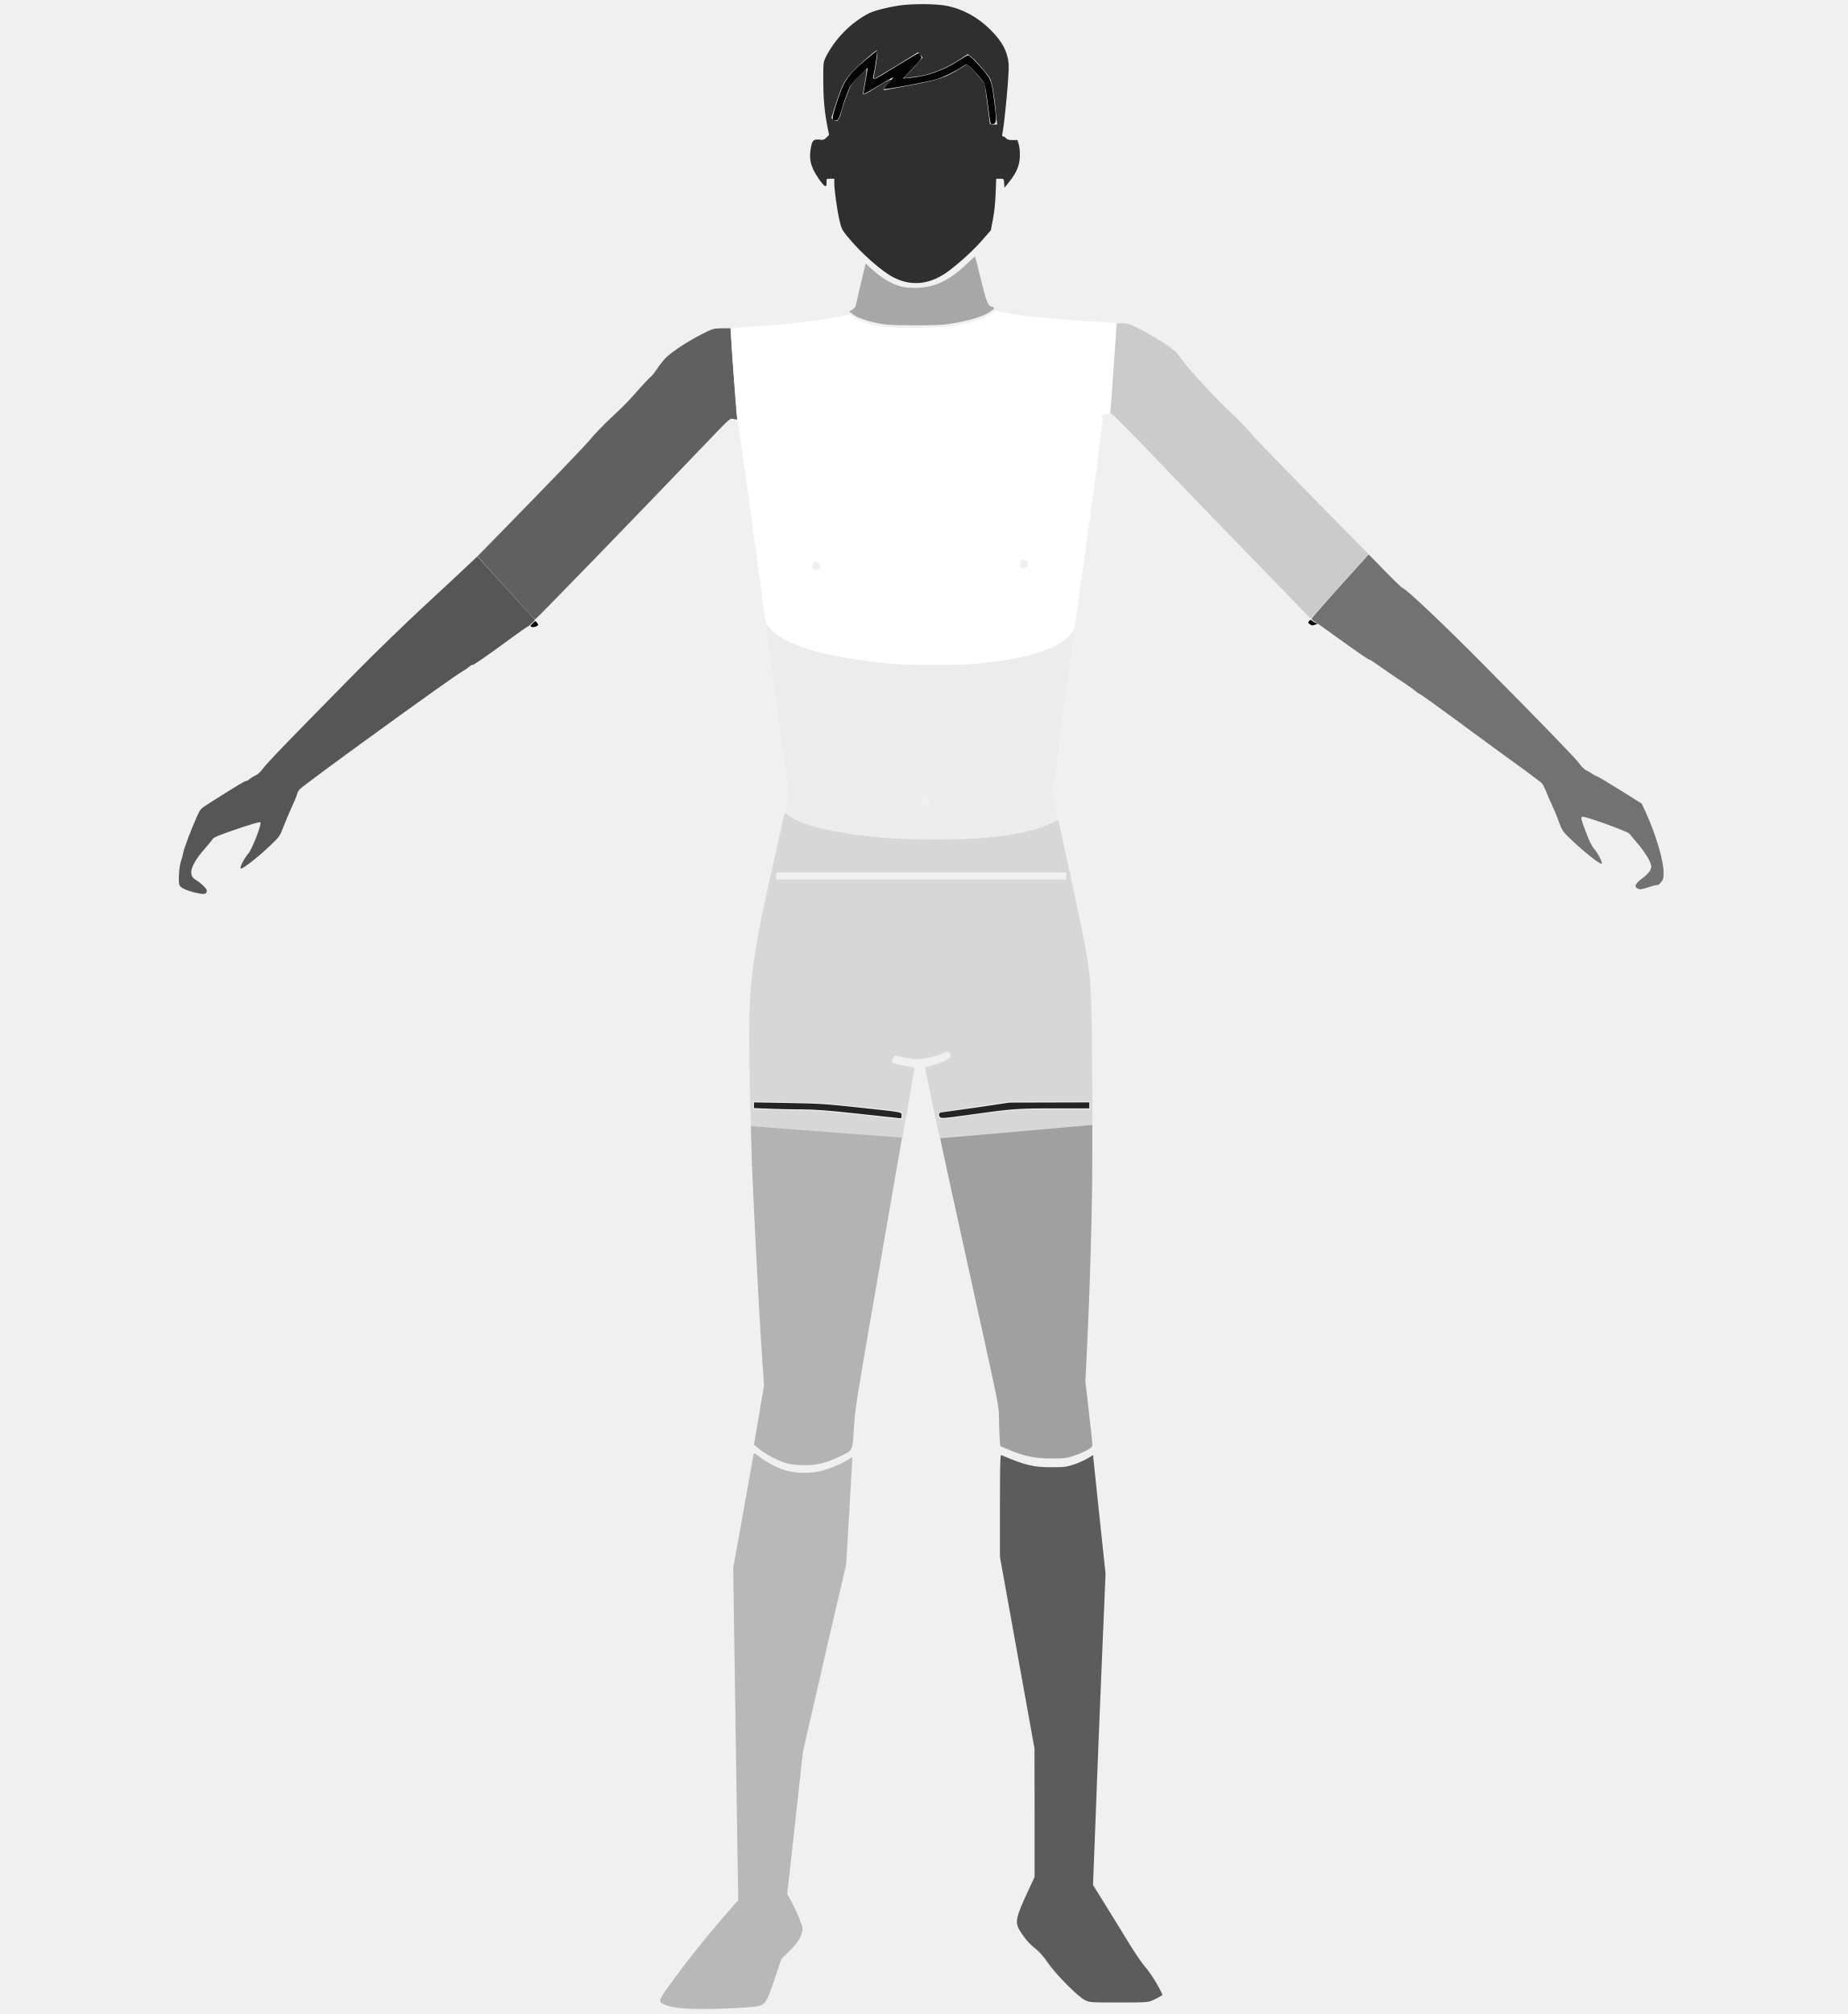
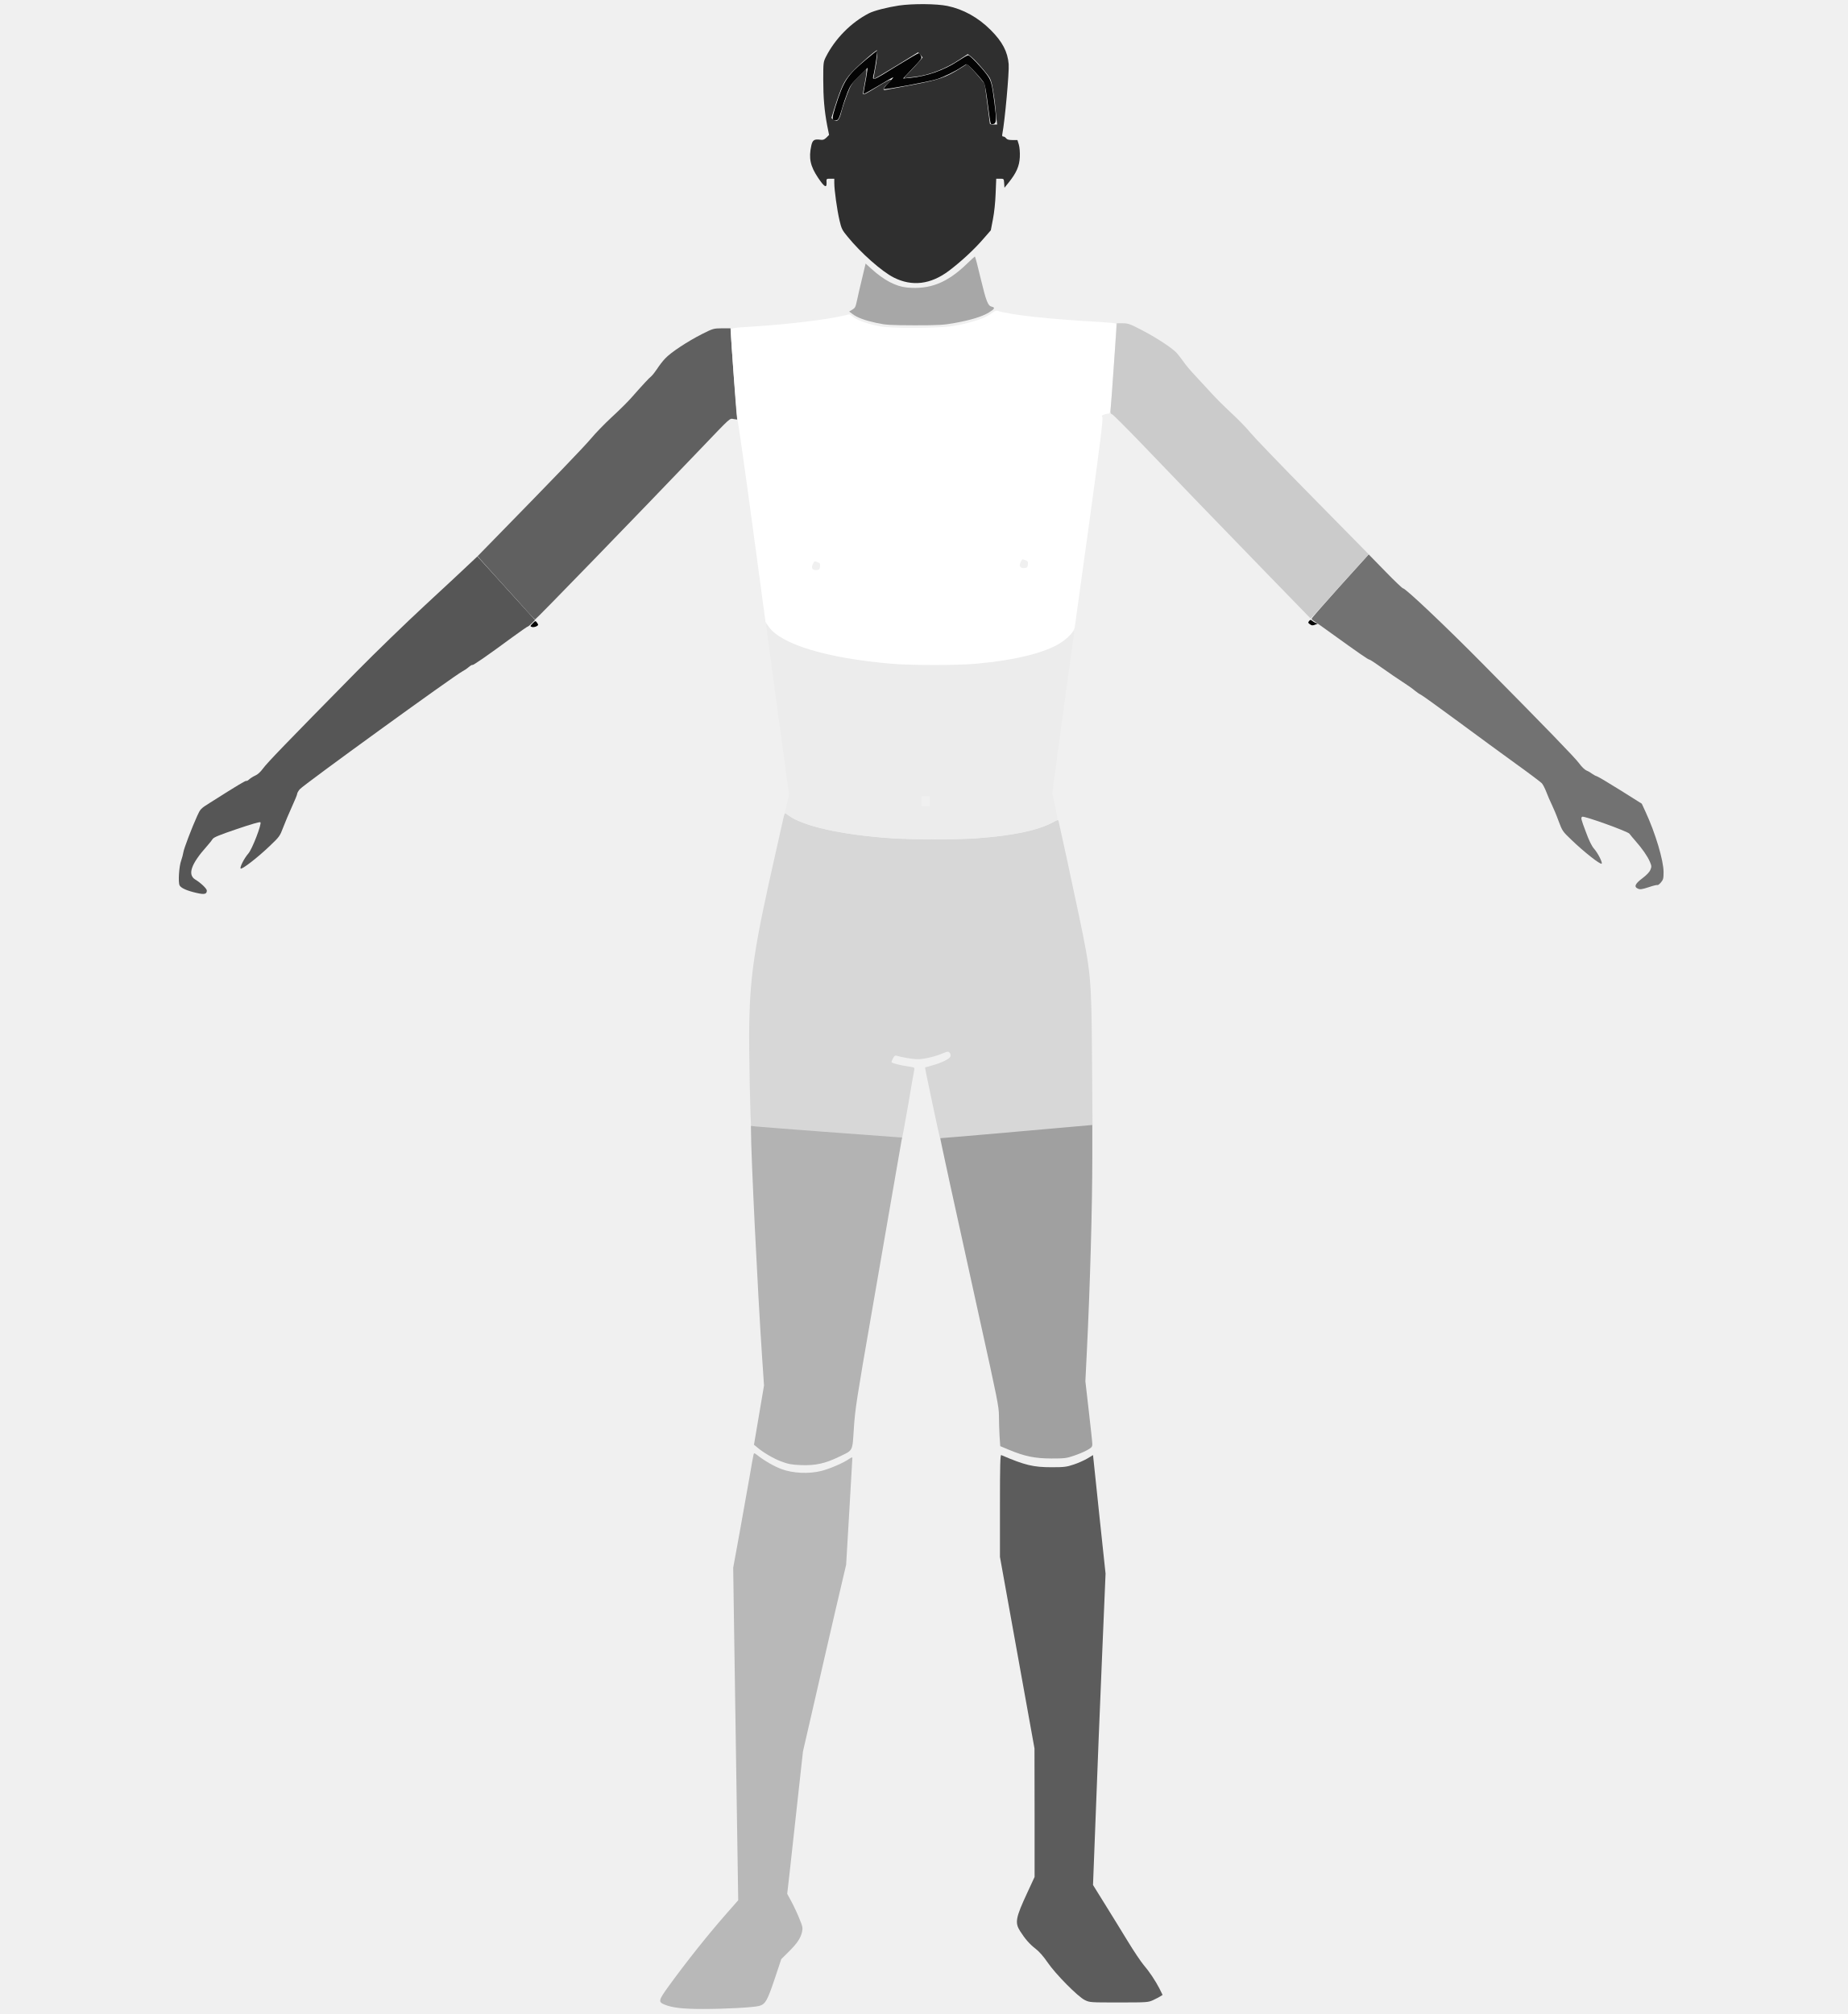
<svg xmlns="http://www.w3.org/2000/svg" width="1840" height="2006" viewBox="0 0 1840 2006" version="1.1">
  <path d="M 699.5 332.6 C 684.7 340.1 668.2 351 662.6 357 C 660.1 359.6 656.5 364.3 654.6 367.3 C 652.6 370.3 650 373.6 648.8 374.7 C 646.5 376.5 640.9 382.5 628.1 397 C 624.6 400.9 616 409.4 609 415.8 C 602 422.3 592.8 431.8 588.5 437 C 581.6 445.2 552.1 475.9 492.6 536.7 L 475.7 554 L 477.7 556.3 C 481.7 560.9 507.7 589.7 513.5 596 C 516.8 599.6 522.4 605.8 525.9 609.8 C 529.4 613.7 532.6 617 533 617 C 533.9 617 634.2 513.6 697.9 447 C 729 414.5 726.6 416.7 730.8 417.4 L 734.3 417.9 L 733.7 412.7 C 733.4 409.8 731.9 389.4 730.3 367.3 L 727.6 327 L 719 327 C 710.7 327.1 710.3 327.2 699.5 332.6" stroke="none" fill="#606060" id="MACRO_BP_UPPER_ARM" fill-rule="evenodd" />
  <path d="M 962.5 263.3 C 943.1 281.9 926 288.5 903.5 286.4 C 892.2 285.3 880.4 279.1 867.8 267.6 L 862.2 262.5 L 858.7 277.2 C 856.7 285.4 854.6 294.5 854 297.5 C 852.1 306.2 852 306.5 848.8 308.5 L 845.8 310.3 L 849.2 312.8 C 853.8 316.3 861.2 319.1 873.2 321.7 C 882.5 323.7 886.3 323.9 911 324 C 935.2 324 940 323.7 951 321.7 C 967 318.8 978.1 315.4 984.9 311.3 C 990.7 307.8 991.5 306.3 987.9 305.5 C 984 304.6 982.4 300.5 976.9 277.8 C 974 265.5 971.4 255.5 971 255.5 C 970.7 255.6 966.9 259 962.5 263.3" stroke="none" fill="#a7a7a7" id="MACRO_BP_NECK" fill-rule="evenodd" />
  <path d="M 467 562.2 C 462.3 566.7 442.8 584.9 423.5 602.7 C 404.3 620.5 373.6 650.2 355.3 668.8 C 284.1 741.1 266.2 759.7 262.1 765.3 C 259.4 769 256.6 771.5 254.2 772.5 C 252.2 773.4 249.5 775.1 248.3 776.2 C 247 777.4 245.7 778.1 245.4 777.8 C 244.9 777.2 236.7 782.1 209.1 799.6 C 200 805.3 199.6 805.7 196.5 812.5 C 191.1 824.4 183 845.6 182.6 849.1 C 182.3 851 181.4 854.5 180.5 857 C 178.3 862.9 177.3 878.9 178.9 881.9 C 180.4 884.6 186.2 887.2 195.9 889.4 C 203.7 891.2 206 890.6 206 887 C 206 885.1 199.8 879.2 194.7 876.2 C 186.5 871.3 190.2 860.6 206.2 842.7 C 208.6 840 211.1 836.9 211.8 835.7 C 212.8 834 218.7 831.6 235.8 825.8 C 249.9 821 258.8 818.4 259.4 819 C 260.9 820.5 251.2 845.9 247.3 850.2 C 243.2 854.9 238.6 864 239.7 865.1 C 240.9 866.3 256.6 854.2 268.5 842.8 C 278.3 833.5 278.8 832.8 282 824.3 C 283.8 819.5 287.7 810.3 290.6 803.9 C 293.6 797.4 296 791.5 296 790.7 C 296 789.8 297.2 787.8 298.6 786.1 C 302.2 781.8 452.6 672.8 460.6 668.7 C 462.4 667.8 465.2 665.9 466.9 664.4 C 468.7 662.9 470.3 662 470.6 662.3 C 471.2 662.9 485.9 652.7 510.2 634.8 C 518.3 628.9 525.3 624 525.8 624 C 526.2 624 528 622.5 529.7 620.8 L 532.9 617.5 L 509.3 591.5 C 496.3 577.2 483.4 562.9 480.6 559.8 L 475.5 554.2 L 467 562.2" stroke="none" fill="#565656" id="MACRO_BP_FOREARM" fill-rule="evenodd" />
  <path d="M 1334.9 583.6 C 1319.3 601 1306.5 615.6 1306.5 616.2 C 1306.5 616.8 1307.4 617.8 1308.5 618.4 C 1309.6 619 1317.7 624.7 1326.5 631.1 C 1353.3 650.4 1362.8 657 1364 657 C 1364.7 657 1370.4 660.8 1376.8 665.4 C 1383.3 670 1392.3 676.2 1397 679.2 C 1401.7 682.2 1407.1 686 1409 687.7 C 1410.9 689.3 1413.8 691.3 1415.5 692.1 C 1417.2 693 1434 705.1 1453 719.1 C 1472 733.1 1497.8 752.1 1510.5 761.2 C 1523.2 770.3 1534.5 778.9 1535.7 780.1 C 1536.9 781.4 1538.9 785.4 1540.3 789 C 1541.6 792.6 1544.1 798.2 1545.7 801.5 C 1547.3 804.8 1550.4 812.1 1552.4 817.7 C 1556.1 827.6 1556.5 828.2 1564.9 836.2 C 1577.5 848.4 1594.4 861.7 1595.4 860.2 C 1596.2 858.8 1591.5 849.6 1587.8 845.4 C 1585.5 842.8 1582.8 837.4 1579.7 828.9 C 1574.7 815.6 1574.4 814.5 1576 813.5 C 1577.7 812.4 1621.3 828.1 1623 830.4 C 1623.8 831.5 1626.5 834.8 1629 837.6 C 1635.8 845.3 1641.1 853 1643.3 858.2 C 1645.1 862.4 1645.2 863.2 1643.9 866.3 C 1643 868.6 1640.2 871.5 1636 874.7 C 1628.6 880.2 1627.3 883.3 1631.4 885.1 C 1633.6 886.1 1635.3 885.9 1642.1 883.7 C 1646.5 882.2 1650.5 881.2 1651 881.5 C 1651.4 881.8 1653 880.6 1654.4 878.9 C 1656.7 876.2 1657 874.9 1657 868.6 C 1657 857 1648.8 829.6 1639 808.5 L 1635.3 800.5 L 1614 787.1 C 1602.3 779.8 1591.7 773.5 1590.6 773.2 C 1589.4 772.9 1587.4 771.8 1586 770.8 C 1584.6 769.7 1582.1 768.2 1580.3 767.5 C 1578.6 766.8 1575.3 763.7 1572.9 760.3 C 1568.5 754.4 1541.2 726.2 1475.7 660 C 1439.3 623.2 1400 586 1397.5 586 C 1396.8 586 1388.8 578.4 1379.8 569.1 L 1363.3 552.2 L 1334.9 583.6" stroke="none" id="MACRO_BP_FOREARM" fill="#727272" fill-rule="evenodd" />
  <path d="M 750.6 1448.7 C 750.3 1449.7 748.5 1459.7 746.6 1471 C 744.6 1482.3 740.2 1507.3 736.7 1526.5 L 730.3 1561.5 L 731.1 1616 C 731.5 1646 732.6 1720.5 733.6 1781.6 L 735.3 1892.7 L 724.4 1905.1 C 705.7 1926.3 684.2 1953.3 666.1 1978.2 C 655.9 1992.3 655.5 1993.9 661.6 1996.5 C 669.6 1999.8 679.7 2001 700.3 2001 C 722.1 2001 750.2 1999.5 756 1998 C 762.3 1996.3 764.2 1993 771.5 1971.4 L 778.2 1951.3 L 785.7 1943.9 C 794 1935.6 797.4 1930.6 798.9 1924.2 C 799.7 1920.3 799.5 1918.9 796.3 1911.2 C 794.4 1906.4 790.9 1898.9 788.5 1894.4 L 784.1 1886.3 L 786.6 1864.4 C 788 1852.4 791.5 1820.5 794.4 1793.5 L 799.8 1744.5 L 810.5 1698 C 816.3 1672.4 826 1630.6 831.9 1605 L 842.8 1558.5 L 845.9 1506 C 847.6 1477.1 849 1452.9 849 1452.2 C 849 1451.3 848.1 1451.5 846.1 1452.9 C 840.6 1456.9 826.5 1463 818.1 1465.1 C 805.6 1468.2 789.7 1467.5 778.3 1463.2 C 771 1460.5 761.4 1455 753.8 1449 C 751.3 1447.1 751.1 1447.1 750.6 1448.7" stroke="none" fill="#b8b8b8" id="MACRO_BP_LOWER_LEG" fill-rule="evenodd" />
  <path d="" stroke="none" fill="#c9c9c9" fill-rule="evenodd" />
  <path d="M 1006.6 1126.2 C 968.2 1129.6 936.6 1132.6 936.4 1132.7 C 936.1 1133 949.8 1196 976 1314.7 C 993.4 1393.3 995 1401.3 995 1410.1 C 995 1415.4 995.3 1424.4 995.6 1430.1 L 996.3 1440.4 L 1004.9 1444 C 1020.8 1450.6 1030.6 1452.6 1047 1452.7 C 1060.2 1452.7 1062.2 1452.5 1069.5 1450 C 1073.9 1448.5 1079.9 1446.1 1082.8 1444.4 C 1087.4 1441.8 1088 1441.1 1088 1438.3 C 1088 1436.6 1086.4 1421.7 1084.5 1405.5 L 1081.1 1375.8 L 1082.5 1347.3 C 1085.8 1280.6 1088 1202 1088 1152.3 L 1088 1119.8 L 1082.3 1119.8 C 1079.1 1119.9 1045 1122.8 1006.6 1126.2" stroke="none" fill="#a0a0a0" id="MACRO_BP_UPPER_LEG" fill-rule="evenodd" />
-   <path d="M 780.2 815.3 C 779.6 818.1 776.3 832.6 773 847.5 C 751.8 940.8 747.3 969.4 746.3 1019 C 745.8 1045.1 747.4 1122.7 748.4 1123.8 C 749.2 1124.6 897.4 1135.8 898.1 1135.1 C 898.5 1134.8 901.3 1119.4 904.5 1101 C 907.6 1082.6 910.4 1066.5 910.7 1065.3 C 911.1 1063.4 910.7 1063.1 906.3 1062.5 C 897.5 1061.3 888 1058.9 888 1057.9 C 888 1057.3 888.7 1055.5 889.6 1053.9 C 890.7 1051.7 891.6 1051.1 892.9 1051.5 C 898.2 1053.1 909.2 1055 914.1 1055 C 920.3 1055 931.9 1052.3 939.4 1049 C 943.7 1047.2 944.5 1047.1 945.8 1048.4 C 946.7 1049.3 947 1050.7 946.7 1052.2 C 946 1054.8 937.5 1058.8 927.4 1061.5 C 924.3 1062.3 921.6 1063.1 921.4 1063.2 C 921.1 1063.5 935.9 1133.2 936.3 1133.7 C 936.5 1133.8 970.7 1130.9 1012.4 1127.2 L 1088.2 1120.5 L 1087.7 1054.5 C 1087.1 973.2 1086.8 969.8 1074.4 910.5 C 1067.7 878.6 1055.2 820.8 1054.4 817.9 C 1054 816.4 1053.2 816.6 1048.5 819.1 C 1034.2 826.9 1008.8 832.2 973 835 C 955.7 836.3 907.1 836.3 888.2 835 C 838.7 831.5 798.7 822.6 785.3 812.1 C 783.9 810.9 782.4 810 782 810 C 781.6 810 780.8 812.4 780.2 815.3 M 773 872.5 L 773 876 L 917.5 876 L 1062 876 L 1062 872.5 L 1062 869 L 917.5 869 L 773 869 L 773 872.5 M 750 1100.8 L 750 1104.7 L 770.3 1105.3 C 781.4 1105.7 796.2 1106 803.1 1106 C 811.2 1106 830.5 1107.6 857.1 1110.5 C 879.9 1113 898.6 1115 898.8 1115 C 898.9 1115 899 1113.3 899 1111.1 C 899 1106.5 903.5 1107.4 857.9 1102.5 C 822.4 1098.7 815.4 1098.3 776.3 1097.5 L 750 1097 L 750 1100.8 M 970.8 1102.4 C 951.7 1105.2 935.6 1108 934.9 1108.6 C 933.4 1110.2 934.6 1113.7 936.9 1114.5 C 937.9 1114.8 944.9 1114.1 952.6 1113 C 1002.5 1105.6 1010.1 1105 1049.2 1105 L 1086 1105 L 1086 1101 L 1086 1097 L 1045.8 1097.1 L 1005.5 1097.2 L 970.8 1102.4" stroke="none" fill="#d7d7d7" id="MACRO_BP_HIP" fill-rule="evenodd" />
+   <path d="M 780.2 815.3 C 779.6 818.1 776.3 832.6 773 847.5 C 751.8 940.8 747.3 969.4 746.3 1019 C 745.8 1045.1 747.4 1122.7 748.4 1123.8 C 749.2 1124.6 897.4 1135.8 898.1 1135.1 C 898.5 1134.8 901.3 1119.4 904.5 1101 C 907.6 1082.6 910.4 1066.5 910.7 1065.3 C 911.1 1063.4 910.7 1063.1 906.3 1062.5 C 897.5 1061.3 888 1058.9 888 1057.9 C 888 1057.3 888.7 1055.5 889.6 1053.9 C 890.7 1051.7 891.6 1051.1 892.9 1051.5 C 898.2 1053.1 909.2 1055 914.1 1055 C 920.3 1055 931.9 1052.3 939.4 1049 C 943.7 1047.2 944.5 1047.1 945.8 1048.4 C 946.7 1049.3 947 1050.7 946.7 1052.2 C 946 1054.8 937.5 1058.8 927.4 1061.5 C 924.3 1062.3 921.6 1063.1 921.4 1063.2 C 921.1 1063.5 935.9 1133.2 936.3 1133.7 C 936.5 1133.8 970.7 1130.9 1012.4 1127.2 L 1088.2 1120.5 L 1087.7 1054.5 C 1087.1 973.2 1086.8 969.8 1074.4 910.5 C 1067.7 878.6 1055.2 820.8 1054.4 817.9 C 1054 816.4 1053.2 816.6 1048.5 819.1 C 1034.2 826.9 1008.8 832.2 973 835 C 955.7 836.3 907.1 836.3 888.2 835 C 838.7 831.5 798.7 822.6 785.3 812.1 C 783.9 810.9 782.4 810 782 810 C 781.6 810 780.8 812.4 780.2 815.3 " stroke="none" fill="#d7d7d7" id="MACRO_BP_HIP" fill-rule="evenodd" />
  <path d="M 763 621.9 C 763 622.6 768.2 661 774.5 707.3 L 785.9 791.6 L 783.8 800.4 L 781.8 809.3 L 784.1 811.2 C 788.3 814.6 802.2 820.8 811.5 823.3 C 842 831.8 881.9 836 931.2 836 C 986.9 836 1025.7 830.6 1047.2 819.9 C 1050.3 818.3 1053.1 816.7 1053.3 816.3 C 1053.6 815.8 1052.5 809.7 1050.9 802.7 L 1048.1 790 L 1059 709.5 C 1065.1 665.3 1070 628.9 1070 628.7 C 1070 628.5 1067.4 630.9 1064.3 634 C 1057.3 640.7 1049.7 644.8 1035.9 649.4 C 974.6 669.9 851.3 666 791.8 641.8 C 780.8 637.3 770 630.2 766.1 624.8 C 764.4 622.5 763 621.2 763 621.9 M 918 798 L 918 803 L 922 803 L 926 803 L 926 798 L 926 793 L 922 793 L 918 793 L 918 798" stroke="none" fill="#ececec" id="MACRO_BP_ABDOMEN" fill-rule="evenodd" />
  <path d="M 989 311.1 C 982.4 316.7 968.1 321.5 949.5 324.7 C 935.5 327 889 327.3 877 325.1 C 865.7 323.1 854.8 319.4 850.2 316 L 846 313 L 839.8 314.5 C 822.8 318.4 786.9 322.8 753.5 325 C 726.7 326.7 728 326.4 728 330.8 C 728 339.6 734.1 417.7 734.9 420 C 735.4 421.4 741.9 466.8 749.2 521 L 762.5 619.5 L 765.6 624 C 777.7 641.7 822.9 655.4 888 661.1 C 905.8 662.7 955 662.7 972 661.1 C 1011.6 657.5 1041.3 650.1 1056.6 640.1 C 1064.1 635.3 1069.7 629.1 1070.5 624.8 C 1070.8 623 1077.3 575.6 1085.1 519.5 C 1095.7 442.4 1098.9 417.1 1098 415.7 C 1097.1 414.3 1097.4 413.8 1099.5 413 C 1101 412.4 1102.9 412 1103.9 412 C 1106.2 412 1106.1 412.8 1109.6 361.8 C 1111.1 340.4 1112 322.7 1111.6 322.3 C 1111.3 321.9 1104.8 321.3 1097.2 320.8 C 1043.1 317.7 1008.7 314 993 309.5 C 992.2 309.3 990.4 310 989 311.1 M 1016.6 559.9 C 1014.6 563.7 1016.3 566.3 1020.5 565.8 C 1023.1 565.5 1023.5 565 1023.8 562.2 C 1024.1 559.5 1023.7 558.8 1021.5 558 C 1018 556.7 1018.3 556.6 1016.6 559.9 M 809.6 561.9 C 807.6 565.7 809.3 568.3 813.5 567.8 C 816.1 567.5 816.5 567 816.8 564.2 C 817.1 561.5 816.7 560.8 814.5 560 C 811 558.7 811.3 558.6 809.6 561.9" stroke="none" fill="#ffffff" id="MACRO_BP_CHEST" fill-rule="evenodd" />
  <path stroke="none" fill="#2f2f2f" fill-rule="evenodd" d="M 895.4 5.5 C 883.7 7.3 870.7 10.6 865.6 13.2 C 847.8 22.3 831.8 38.5 822.6 56.7 C 820.1 61.7 820 62.6 820 79 C 820 97.4 821.1 110 823.9 124.9 L 825.8 134.4 L 823.1 137.1 C 821 139.1 819.7 139.6 817.2 139.2 C 811.1 138.3 809.3 139.5 808.1 145 C 805.4 157.5 807 165.3 814.8 177 C 821.1 186.4 823.6 187.8 823.3 181.8 C 823.1 178 823.1 178 827 178 L 831 178 L 831 182.4 C 831 189.2 833.8 209.4 836.2 219.5 C 838.1 227.7 838.8 229.2 844.3 235.8 C 857.4 251.9 878.3 270.4 890.2 276.4 C 908.4 285.6 927 283.4 945.2 269.7 C 957.1 260.7 969.9 248.9 978.7 238.8 L 986.9 229.4 L 989 218.4 C 990.3 211.9 991.4 201.5 991.7 192.8 L 992.3 178 L 996.1 178 C 999.9 178 999.9 178 1000.2 182.5 L 1000.5 187 L 1004.7 181.8 C 1012.4 172.2 1015.3 165.6 1015.8 156.5 C 1016 151.6 1015.6 146.8 1014.8 144 L 1013.4 139.5 L 1008.4 139.5 C 1004.9 139.5 1003.1 139 1002.2 137.8 C 1001.5 136.8 1000.2 136 999.4 136 C 998.2 136 998 135.3 998.4 133.3 C 1000.9 120.4 1005.3 71.9 1004.7 64 C 1003.7 51.5 998.4 41.5 986.8 29.9 C 974.3 17.4 959.5 9.2 943.6 5.9 C 932.7 3.7 909.5 3.5 895.4 5.5 M 863 58.4 C 846.3 73 842 78.3 837.5 89.5 C 835.3 95 832.4 103.5 830.9 108.5 L 828.1 117.5 L 830.2 119.3 C 833.6 122.2 836.1 119.7 838.1 111.2 C 839.1 107.3 841.7 99.5 843.9 93.8 C 847.6 84.3 848.5 82.9 855.5 76 L 863 68.5 L 863 72 C 862.9 73.9 862.1 79.3 861.1 84 C 860.2 88.7 859.5 93.1 859.7 93.7 C 860 94.5 863 93.1 867.8 90.1 C 887.7 77.8 891.7 76.3 883.1 84.4 C 879.4 88 879 90.3 882.3 89.5 C 883.5 89.3 895.5 87 909 84.5 C 935.3 79.5 942 77.2 956.8 67.9 L 963.2 63.8 L 966.7 67.2 C 968.6 69 972.5 73.4 975.5 77 L 980.8 83.5 L 983.4 103 C 984.8 113.7 986 122.8 986 123.3 C 986 123.7 987.6 124 989.6 124 L 993.2 124 L 992.6 119.3 C 992.3 116.6 991.8 111.1 991.4 107 C 991.1 102.9 990 94.9 989 89.2 C 987.5 80.7 986.6 78.3 983.8 74.7 C 977.9 67.1 971 59.5 967.5 56.7 L 964 53.9 L 955.6 59.4 C 941.9 68.6 925.4 74.9 911.5 76.5 C 908.2 76.8 904.1 77.4 902.5 77.7 C 899.7 78.2 900 77.7 906.7 70.9 C 910.6 66.8 915 62.1 916.4 60.3 L 919 57.2 L 916.8 54.6 L 914.5 52.1 L 892.6 65.6 C 880.6 73 870.5 78.9 870.3 78.6 C 870 78.4 870.5 74.8 871.4 70.6 C 873.5 60.6 874.5 50 873.4 50.1 C 872.9 50.1 868.2 53.8 863 58.4" id="MACRO_BP_FACE" />
  <path d="M 862.4 59.5 C 843.6 75.3 840.3 80.4 832 106.7 C 828.7 117.2 828.6 120 831.7 120 C 834.9 120 835.6 118.7 838.4 109.2 C 839.8 104.1 842.4 96.4 844.1 92.1 C 846.8 85.2 848.2 83.3 855.7 75.9 L 864.2 67.5 L 863.6 72 C 863.3 74.5 862.3 80.2 861.4 84.8 C 860.5 89.4 860 93.3 860.2 93.5 C 860.5 93.8 867 90.2 874.8 85.5 C 882.6 80.8 889.3 77 889.7 77 C 890.1 77 888 79.5 885 82.5 C 882 85.5 879.9 88.3 880.3 88.7 C 881.2 89.6 925.8 81.3 933.4 78.8 C 940.4 76.5 951.8 70.9 957.7 66.9 C 960 65.3 962.3 64 962.8 64 C 964.5 64 979.1 80 980.5 83.3 C 981.2 85.1 982.8 94.6 984 104.5 C 985.2 114.4 986.5 122.8 986.9 123.2 C 987.2 123.6 988.5 123.7 989.8 123.4 C 992.5 122.6 992.7 119.2 990.5 102.3 C 988 82.9 987.2 80 982.7 74 C 977.3 66.7 966 55 964.4 55 C 963.6 55 959.1 57.6 954.2 60.8 C 940.3 70 923.1 76 906.9 77.5 L 899.5 78.2 L 905.5 71.9 C 918.8 57.8 918.5 58.3 917.2 55.5 C 916.6 54.1 915.6 53 915 53 C 914.4 53 905.2 58.4 894.4 65 C 867 81.9 868.5 81.4 870.6 72.3 C 871.8 66.9 874.1 50.8 873.7 50.4 C 873.6 50.3 868.5 54.4 862.4 59.5 M 1303.9 618.6 C 1302.8 620 1302.8 620.4 1304.5 621.6 C 1306.6 623.2 1307.6 623.2 1310.5 622 L 1312.5 621.2 L 1310.5 620.5 C 1309.4 620 1307.8 619.1 1306.9 618.3 C 1305.5 617.1 1305.1 617.2 1303.9 618.6 M 530.6 620.9 C 527.9 623.7 527.9 623.8 529.9 624.5 C 531.9 625.1 536 623.6 536 622.2 C 536 621.8 535.3 620.7 534.6 619.8 C 533.4 618.2 533.1 618.3 530.6 620.9" stroke="none" fill="#040404" fill-rule="evenodd" />
-   <path stroke="none" fill="#242424" d="M 751 1100.8 L 751 1103.7 L 766.8 1104.3 C 775.4 1104.7 789.8 1105 798.7 1105 C 810.7 1105 824.6 1106 852.2 1109 C 872.7 1111.2 891.4 1113.2 893.8 1113.5 C 897.9 1114.1 898 1114.1 898 1111.2 C 898 1107.5 900.5 1108 859 1103.5 C 820 1099.3 817.5 1099.2 780.3 1098.5 L 751 1098 L 751 1100.8 M 972.5 1103.1 C 954.4 1105.7 938.7 1107.9 937.7 1108 C 935.3 1108 934.4 1110.8 936.3 1112.7 C 937.6 1114.1 940.4 1113.8 963.6 1110.6 C 1008.6 1104.3 1012.7 1104 1050.2 1104 L 1085 1104 L 1085 1101 L 1085 1098 L 1045.3 1098.1 L 1005.5 1098.2 L 972.5 1103.1" fill-rule="evenodd" />
  <path stroke="none" fill="#b3b3b3" d="M 748 1125.2 C 748 1150 754.5 1283 759 1350.5 L 761 1380 L 756 1409.5 L 751 1439 L 753.8 1441.3 C 759.9 1446.6 770.6 1452.9 778.3 1455.7 C 785.2 1458.3 788.4 1458.9 798.1 1459.3 C 812.2 1459.8 821.9 1457.7 835.5 1451.1 C 850.1 1444.1 848.9 1446.3 850.5 1422.5 C 851.7 1403.8 853.2 1393.8 868.5 1306 C 877.6 1253.2 888.1 1192.7 891.8 1171.5 L 898.5 1133 L 894 1132.7 C 882.5 1132 756.9 1122.5 752.8 1122 L 748 1121.4 L 748 1125.2" fill-rule="evenodd" id="MACRO_BP_UPPER_LEG" />
  <path fill="#cbcbcb" fill-rule="evenodd" stroke="none" d="M 1109.6 361.8 C 1108.1 383.6 1106.6 403.9 1106.3 406.7 C 1105.8 411.4 1106 412.1 1107.8 412.7 C 1108.9 413.2 1122.5 426.8 1138.1 443 C 1174.1 480.6 1210.5 518.3 1263.4 572.8 L 1305.4 616 L 1308.1 613.3 C 1310.1 611.1 1350.9 565.9 1361.3 554.3 L 1363.3 552.1 L 1307.4 495.3 C 1276.6 464.1 1248.7 435 1245.3 430.8 C 1241.9 426.5 1233.5 417.9 1226.7 411.6 C 1219.9 405.3 1211 396.5 1206.9 391.9 C 1202.8 387.4 1195.6 379.6 1190.9 374.6 C 1186.2 369.6 1180.8 363.3 1179 360.5 C 1177.1 357.8 1174 353.8 1172.1 351.6 C 1167.5 346.5 1150.7 335.6 1135.8 328 C 1125.5 322.7 1123.5 322 1118.3 322 L 1112.4 322 L 1109.6 361.8" id="MACRO_BP_UPPER_ARM" />
  <path fill="#5c5c5c" id="MACRO_BP_LOWER_LEG" fill-rule="evenodd" stroke="none" d="M 996 1499.7 L 996 1550.7 L 1013.2 1646.1 L 1030.4 1741.5 L 1030.5 1805.5 L 1030.5 1869.5 L 1023.1 1885.5 C 1011.6 1910.3 1010.7 1915 1016.1 1923.5 C 1021 1931.2 1025.6 1936.5 1031.6 1941.1 C 1035.1 1943.8 1039.4 1948.7 1043.3 1954.4 C 1051.3 1966.2 1073.6 1988.7 1080.5 1992.1 C 1085.4 1994.5 1085.9 1994.5 1114.5 1994.5 C 1142.7 1994.5 1143.6 1994.4 1148.5 1992.2 C 1151.3 1990.9 1154.5 1989.2 1155.8 1988.4 L 1158 1987 L 1154.9 1980.7 C 1150.8 1972.8 1145 1964 1139 1957 C 1136.4 1953.9 1129.3 1943.4 1123.3 1933.5 C 1117.3 1923.6 1107 1907 1100.5 1896.5 L 1088.7 1877.5 L 1091.4 1807.5 C 1092.8 1769 1095.6 1699.2 1097.6 1652.5 L 1101.2 1567.4 L 1095.5 1514 C 1092.4 1484.6 1089.6 1458 1089.3 1454.9 L 1088.7 1449.3 L 1083.1 1452.7 C 1080 1454.5 1073.9 1457.3 1069.5 1458.7 C 1062.4 1461.1 1060 1461.4 1047.5 1461.4 C 1029.3 1461.4 1021.1 1459.5 997.3 1449.3 C 996.3 1448.9 996 1459.4 996 1499.7" />
+   <path d="M 38 8 S 747 1112 747 1112" fill="rgb(255, 255, 255)" />
</svg>
